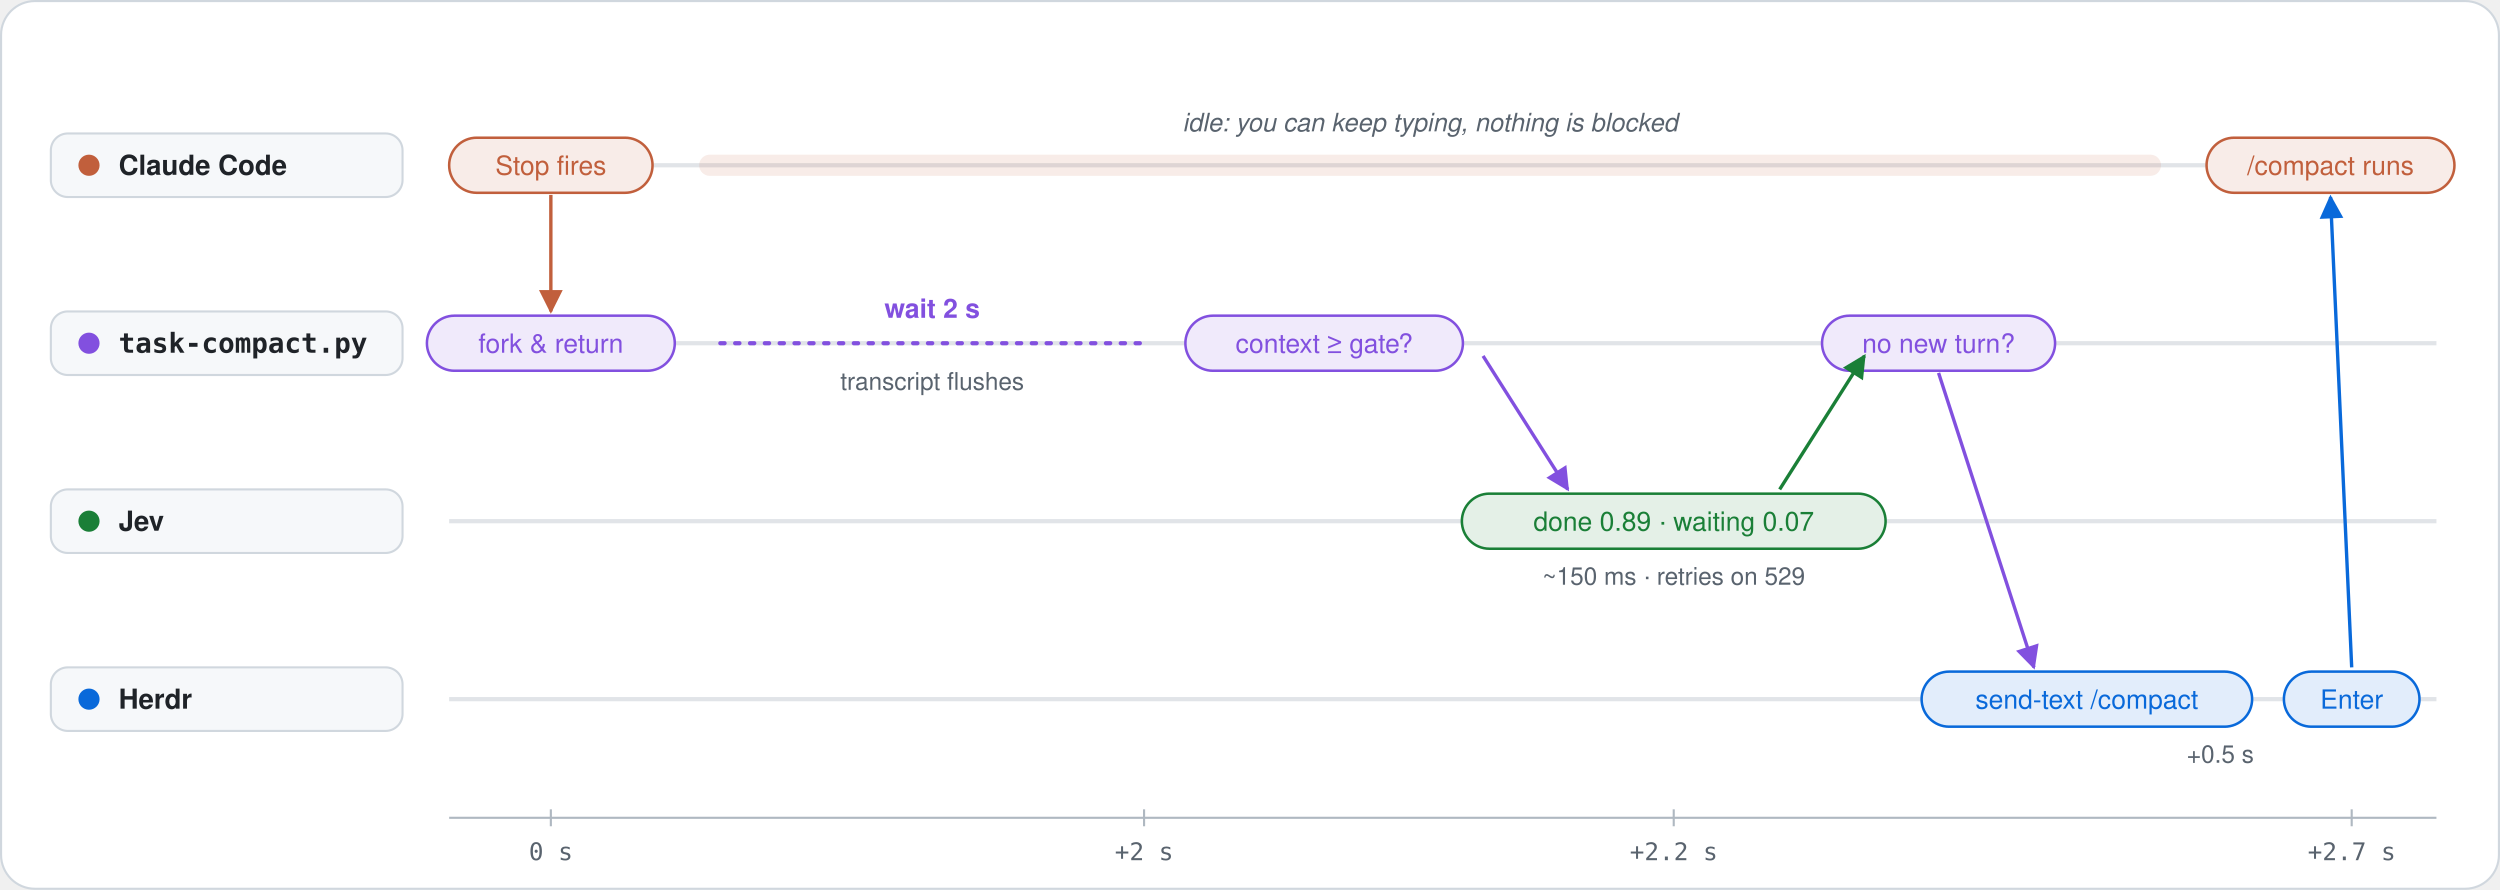
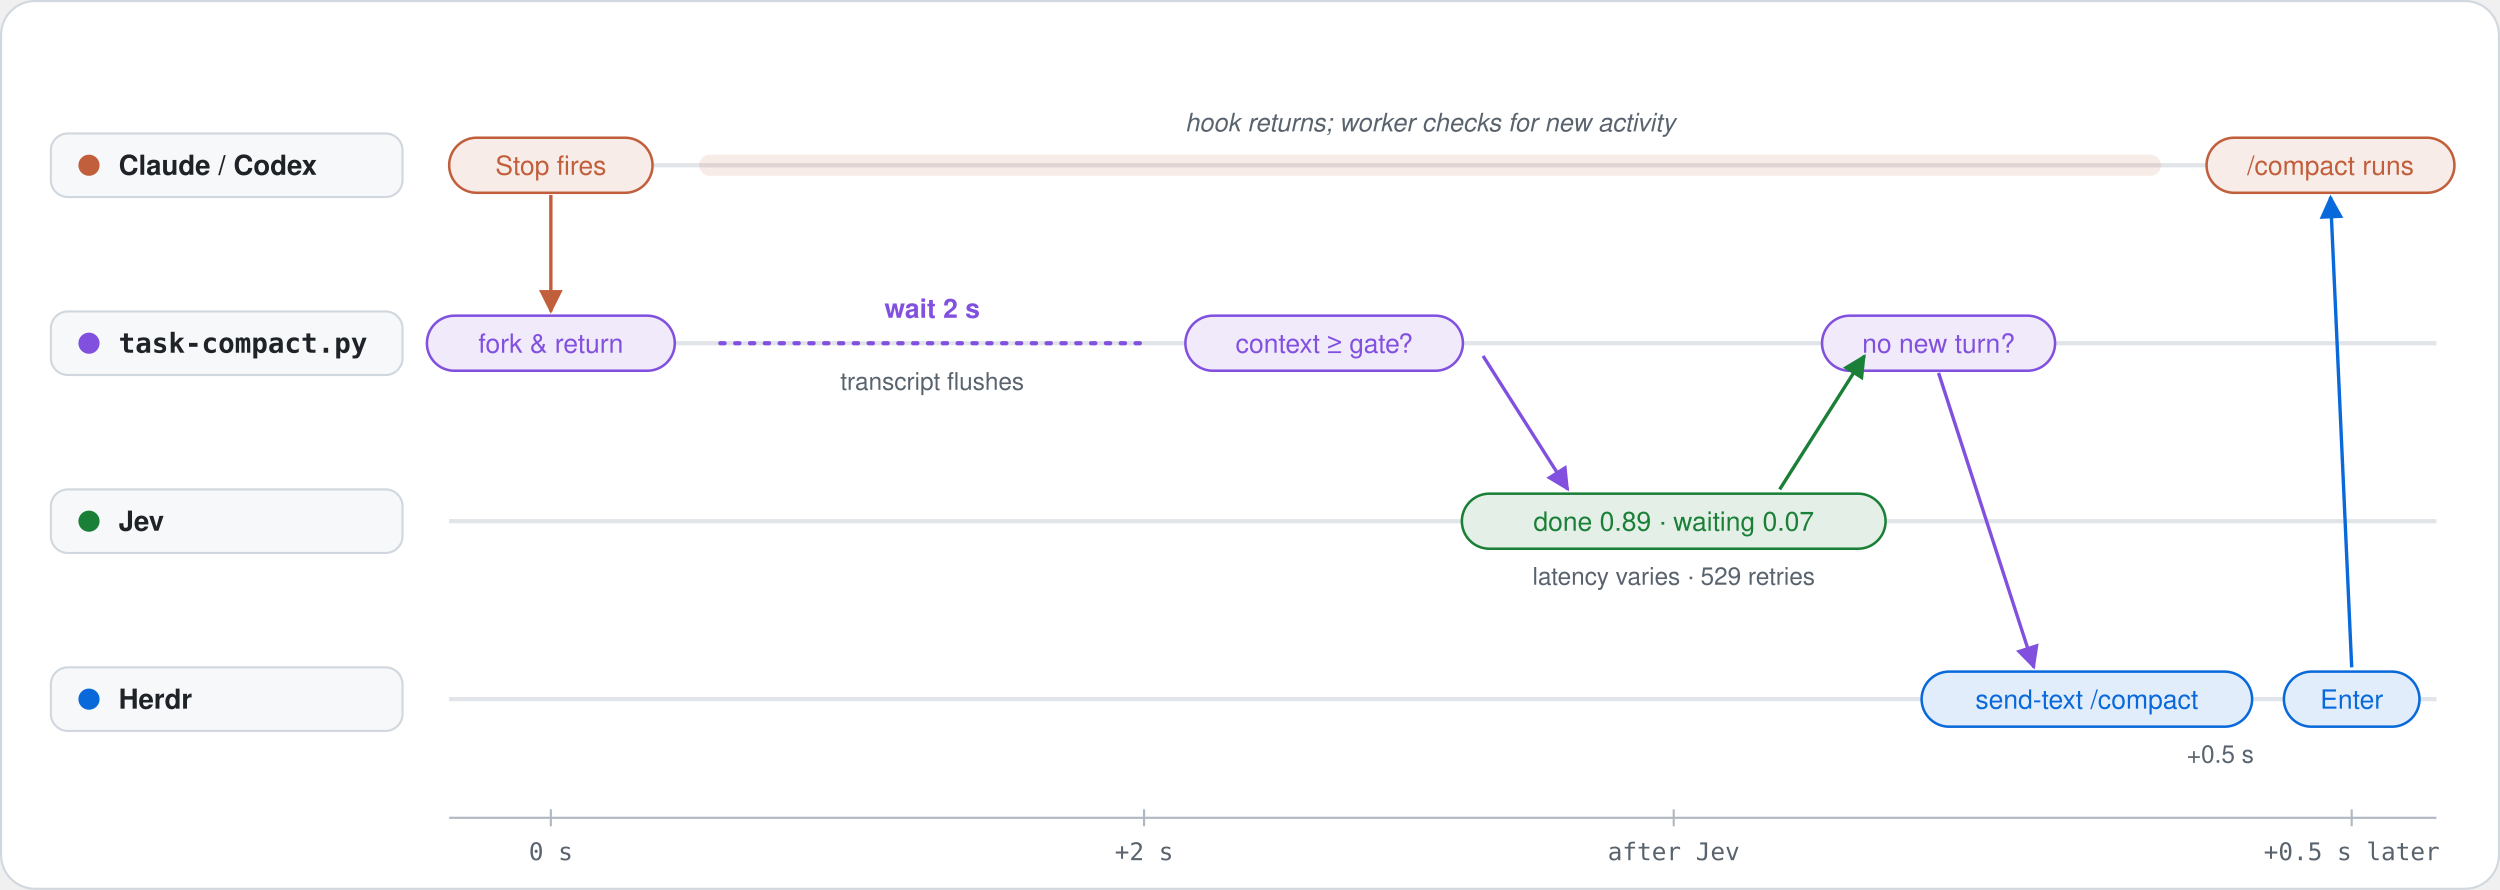
<svg xmlns="http://www.w3.org/2000/svg" width="1180" height="420" viewBox="0 0 1180 420" role="img" aria-label="Timeline of one turn end: Stop fires, hook waits 2 s, asks Jev, Herdr types /compact">
  <defs>
    <marker id="head-muted" viewBox="0 0 10 10" refX="9" refY="5" markerWidth="7" markerHeight="7" orient="auto-start-reverse">
      <path d="M0,0 L10,5 L0,10 z" fill="#59636e" />
    </marker>
    <marker id="head-skip" viewBox="0 0 10 10" refX="9" refY="5" markerWidth="7" markerHeight="7" orient="auto-start-reverse">
      <path d="M0,0 L10,5 L0,10 z" fill="#6e7781" />
    </marker>
-     <marker id="head-claude" viewBox="0 0 10 10" refX="9" refY="5" markerWidth="7" markerHeight="7" orient="auto-start-reverse">
+     <marker id="head-agent" viewBox="0 0 10 10" refX="9" refY="5" markerWidth="7" markerHeight="7" orient="auto-start-reverse">
      <path d="M0,0 L10,5 L0,10 z" fill="#c15f3c" />
    </marker>
    <marker id="head-gate" viewBox="0 0 10 10" refX="9" refY="5" markerWidth="7" markerHeight="7" orient="auto-start-reverse">
      <path d="M0,0 L10,5 L0,10 z" fill="#8250df" />
    </marker>
    <marker id="head-jev" viewBox="0 0 10 10" refX="9" refY="5" markerWidth="7" markerHeight="7" orient="auto-start-reverse">
      <path d="M0,0 L10,5 L0,10 z" fill="#1a7f37" />
    </marker>
    <marker id="head-herdr" viewBox="0 0 10 10" refX="9" refY="5" markerWidth="7" markerHeight="7" orient="auto-start-reverse">
      <path d="M0,0 L10,5 L0,10 z" fill="#0969da" />
    </marker>
  </defs>
  <rect x="0.5" y="0.5" width="1179" height="419" rx="16" fill="#ffffff" stroke="#d0d7de" />
  <line x1="212" y1="78" x2="1150" y2="78" stroke="#e1e4e8" stroke-width="2" />
  <rect x="24" y="63" width="166" height="30" rx="8" fill="#f6f8fa" stroke="#d0d7de" />
  <circle cx="42" cy="78" r="5" fill="#c15f3c" />
-   <text x="56" y="82.5" font-family="-apple-system, BlinkMacSystemFont, 'Segoe UI', Helvetica, Arial, sans-serif" font-size="13" font-weight="600" fill="#1f2328" text-anchor="start">Claude Code</text>
+   <text x="56" y="82.5" font-family="-apple-system, BlinkMacSystemFont, 'Segoe UI', Helvetica, Arial, sans-serif" font-size="13" font-weight="600" fill="#1f2328" text-anchor="start">Claude / Codex</text>
  <line x1="212" y1="162" x2="1150" y2="162" stroke="#e1e4e8" stroke-width="2" />
  <rect x="24" y="147" width="166" height="30" rx="8" fill="#f6f8fa" stroke="#d0d7de" />
  <circle cx="42" cy="162" r="5" fill="#8250df" />
  <text x="56" y="166.5" font-family="ui-monospace, SFMono-Regular, Menlo, Consolas, monospace" font-size="13" font-weight="600" fill="#1f2328" text-anchor="start">task-compact.py</text>
  <line x1="212" y1="246" x2="1150" y2="246" stroke="#e1e4e8" stroke-width="2" />
  <rect x="24" y="231" width="166" height="30" rx="8" fill="#f6f8fa" stroke="#d0d7de" />
  <circle cx="42" cy="246" r="5" fill="#1a7f37" />
  <text x="56" y="250.5" font-family="-apple-system, BlinkMacSystemFont, 'Segoe UI', Helvetica, Arial, sans-serif" font-size="13" font-weight="600" fill="#1f2328" text-anchor="start">Jev</text>
  <line x1="212" y1="330" x2="1150" y2="330" stroke="#e1e4e8" stroke-width="2" />
  <rect x="24" y="315" width="166" height="30" rx="8" fill="#f6f8fa" stroke="#d0d7de" />
  <circle cx="42" cy="330" r="5" fill="#0969da" />
  <text x="56" y="334.5" font-family="-apple-system, BlinkMacSystemFont, 'Segoe UI', Helvetica, Arial, sans-serif" font-size="13" font-weight="600" fill="#1f2328" text-anchor="start">Herdr</text>
  <rect x="212.0" y="65" width="96.0" height="26" rx="13" fill="#ffffff" />
  <rect x="212.0" y="65" width="96.0" height="26" rx="13" fill="#c15f3c" fill-opacity="0.12" stroke="#c15f3c" stroke-width="1.2" />
  <text x="260" y="82.5" font-family="-apple-system, BlinkMacSystemFont, 'Segoe UI', Helvetica, Arial, sans-serif" font-size="12.5" font-weight="500" fill="#c15f3c" text-anchor="middle">Stop fires</text>
  <rect x="330" y="73" width="690" height="10" rx="5" fill="#c15f3c" fill-opacity="0.12" />
-   <text x="675" y="62" font-family="-apple-system, BlinkMacSystemFont, 'Segoe UI', Helvetica, Arial, sans-serif" font-size="12" font-weight="400" fill="#59636e" text-anchor="middle" font-style="italic">idle: you can keep typing, nothing is blocked</text>
+   <text x="675" y="62" font-family="-apple-system, BlinkMacSystemFont, 'Segoe UI', Helvetica, Arial, sans-serif" font-size="12" font-weight="400" fill="#59636e" text-anchor="middle" font-style="italic">hook returns; worker checks for new activity</text>
  <rect x="1041.5" y="65" width="117" height="26" rx="13" fill="#ffffff" />
  <rect x="1041.5" y="65" width="117" height="26" rx="13" fill="#c15f3c" fill-opacity="0.12" stroke="#c15f3c" stroke-width="1.2" />
  <text x="1100" y="82.5" font-family="-apple-system, BlinkMacSystemFont, 'Segoe UI', Helvetica, Arial, sans-serif" font-size="12.5" font-weight="500" fill="#c15f3c" text-anchor="middle">/compact runs</text>
-   <line x1="260" y1="92" x2="260" y2="147" stroke="#c15f3c" stroke-width="1.6" marker-end="url(#head-claude)" />
+   <line x1="260" y1="92" x2="260" y2="147" stroke="#c15f3c" stroke-width="1.6" marker-end="url(#head-agent)" />
  <rect x="201.5" y="149" width="117" height="26" rx="13" fill="#ffffff" />
  <rect x="201.5" y="149" width="117" height="26" rx="13" fill="#8250df" fill-opacity="0.12" stroke="#8250df" stroke-width="1.2" />
  <text x="260" y="166.5" font-family="-apple-system, BlinkMacSystemFont, 'Segoe UI', Helvetica, Arial, sans-serif" font-size="12.5" font-weight="500" fill="#8250df" text-anchor="middle">fork &amp; return</text>
  <path d="M340,162 h200" stroke="#8250df" stroke-width="2" stroke-dasharray="2 5" stroke-linecap="round" />
  <text x="440" y="150" font-family="-apple-system, BlinkMacSystemFont, 'Segoe UI', Helvetica, Arial, sans-serif" font-size="12.5" font-weight="600" fill="#8250df" text-anchor="middle">wait 2 s</text>
  <text x="440" y="184" font-family="-apple-system, BlinkMacSystemFont, 'Segoe UI', Helvetica, Arial, sans-serif" font-size="11.5" font-weight="400" fill="#59636e" text-anchor="middle">transcript flushes</text>
  <rect x="559.5" y="149" width="131.0" height="26" rx="13" fill="#ffffff" />
  <rect x="559.5" y="149" width="131.0" height="26" rx="13" fill="#8250df" fill-opacity="0.12" stroke="#8250df" stroke-width="1.2" />
  <text x="625" y="166.5" font-family="-apple-system, BlinkMacSystemFont, 'Segoe UI', Helvetica, Arial, sans-serif" font-size="12.5" font-weight="500" fill="#8250df" text-anchor="middle">context ≥ gate?</text>
  <rect x="860.0" y="149" width="110" height="26" rx="13" fill="#ffffff" />
  <rect x="860.0" y="149" width="110" height="26" rx="13" fill="#8250df" fill-opacity="0.12" stroke="#8250df" stroke-width="1.2" />
  <text x="915" y="166.5" font-family="-apple-system, BlinkMacSystemFont, 'Segoe UI', Helvetica, Arial, sans-serif" font-size="12.5" font-weight="500" fill="#8250df" text-anchor="middle">no new turn?</text>
  <line x1="700" y1="168" x2="740" y2="231" stroke="#8250df" stroke-width="1.6" marker-end="url(#head-gate)" />
  <rect x="690.0" y="233" width="200" height="26" rx="13" fill="#ffffff" />
  <rect x="690.0" y="233" width="200" height="26" rx="13" fill="#1a7f37" fill-opacity="0.12" stroke="#1a7f37" stroke-width="1.2" />
  <text x="790" y="250.5" font-family="-apple-system, BlinkMacSystemFont, 'Segoe UI', Helvetica, Arial, sans-serif" font-size="12.5" font-weight="500" fill="#1a7f37" text-anchor="middle">done 0.89 · waiting 0.07</text>
  <line x1="840" y1="231" x2="880" y2="168" stroke="#1a7f37" stroke-width="1.6" marker-end="url(#head-jev)" />
-   <text x="790" y="276" font-family="-apple-system, BlinkMacSystemFont, 'Segoe UI', Helvetica, Arial, sans-serif" font-size="11.5" font-weight="400" fill="#59636e" text-anchor="middle">~150 ms · retries on 529</text>
+   <text x="790" y="276" font-family="-apple-system, BlinkMacSystemFont, 'Segoe UI', Helvetica, Arial, sans-serif" font-size="11.5" font-weight="400" fill="#59636e" text-anchor="middle">latency varies · 529 retries</text>
  <line x1="915" y1="176" x2="960" y2="315" stroke="#8250df" stroke-width="1.6" marker-end="url(#head-gate)" />
  <rect x="907.0" y="317" width="156" height="26" rx="13" fill="#ffffff" />
  <rect x="907.0" y="317" width="156" height="26" rx="13" fill="#0969da" fill-opacity="0.12" stroke="#0969da" stroke-width="1.2" />
  <text x="985" y="334.5" font-family="-apple-system, BlinkMacSystemFont, 'Segoe UI', Helvetica, Arial, sans-serif" font-size="12.5" font-weight="500" fill="#0969da" text-anchor="middle">send-text /compact</text>
  <rect x="1078.0" y="317" width="64" height="26" rx="13" fill="#ffffff" />
  <rect x="1078.0" y="317" width="64" height="26" rx="13" fill="#0969da" fill-opacity="0.12" stroke="#0969da" stroke-width="1.2" />
  <text x="1110" y="334.5" font-family="-apple-system, BlinkMacSystemFont, 'Segoe UI', Helvetica, Arial, sans-serif" font-size="12.5" font-weight="500" fill="#0969da" text-anchor="middle">Enter</text>
  <text x="1048" y="360" font-family="-apple-system, BlinkMacSystemFont, 'Segoe UI', Helvetica, Arial, sans-serif" font-size="11.5" font-weight="500" fill="#59636e" text-anchor="middle">+0.5 s</text>
  <line x1="1110" y1="315" x2="1100" y2="93" stroke="#0969da" stroke-width="1.6" marker-end="url(#head-herdr)" />
  <line x1="212" y1="386" x2="1150" y2="386" stroke="#afb8c1" stroke-width="1" />
  <line x1="260" y1="382" x2="260" y2="390" stroke="#afb8c1" />
  <text x="260" y="406" font-family="ui-monospace, SFMono-Regular, Menlo, Consolas, monospace" font-size="11.5" font-weight="500" fill="#59636e" text-anchor="middle">0 s</text>
  <line x1="540" y1="382" x2="540" y2="390" stroke="#afb8c1" />
  <text x="540" y="406" font-family="ui-monospace, SFMono-Regular, Menlo, Consolas, monospace" font-size="11.5" font-weight="500" fill="#59636e" text-anchor="middle">+2 s</text>
  <line x1="790" y1="382" x2="790" y2="390" stroke="#afb8c1" />
-   <text x="790" y="406" font-family="ui-monospace, SFMono-Regular, Menlo, Consolas, monospace" font-size="11.5" font-weight="500" fill="#59636e" text-anchor="middle">+2.2 s</text>
+   <text x="790" y="406" font-family="ui-monospace, SFMono-Regular, Menlo, Consolas, monospace" font-size="11.5" font-weight="500" fill="#59636e" text-anchor="middle">after Jev</text>
  <line x1="1110" y1="382" x2="1110" y2="390" stroke="#afb8c1" />
-   <text x="1110" y="406" font-family="ui-monospace, SFMono-Regular, Menlo, Consolas, monospace" font-size="11.5" font-weight="500" fill="#59636e" text-anchor="middle">+2.7 s</text>
+   <text x="1110" y="406" font-family="ui-monospace, SFMono-Regular, Menlo, Consolas, monospace" font-size="11.5" font-weight="500" fill="#59636e" text-anchor="middle">+0.5 s later</text>
</svg>
